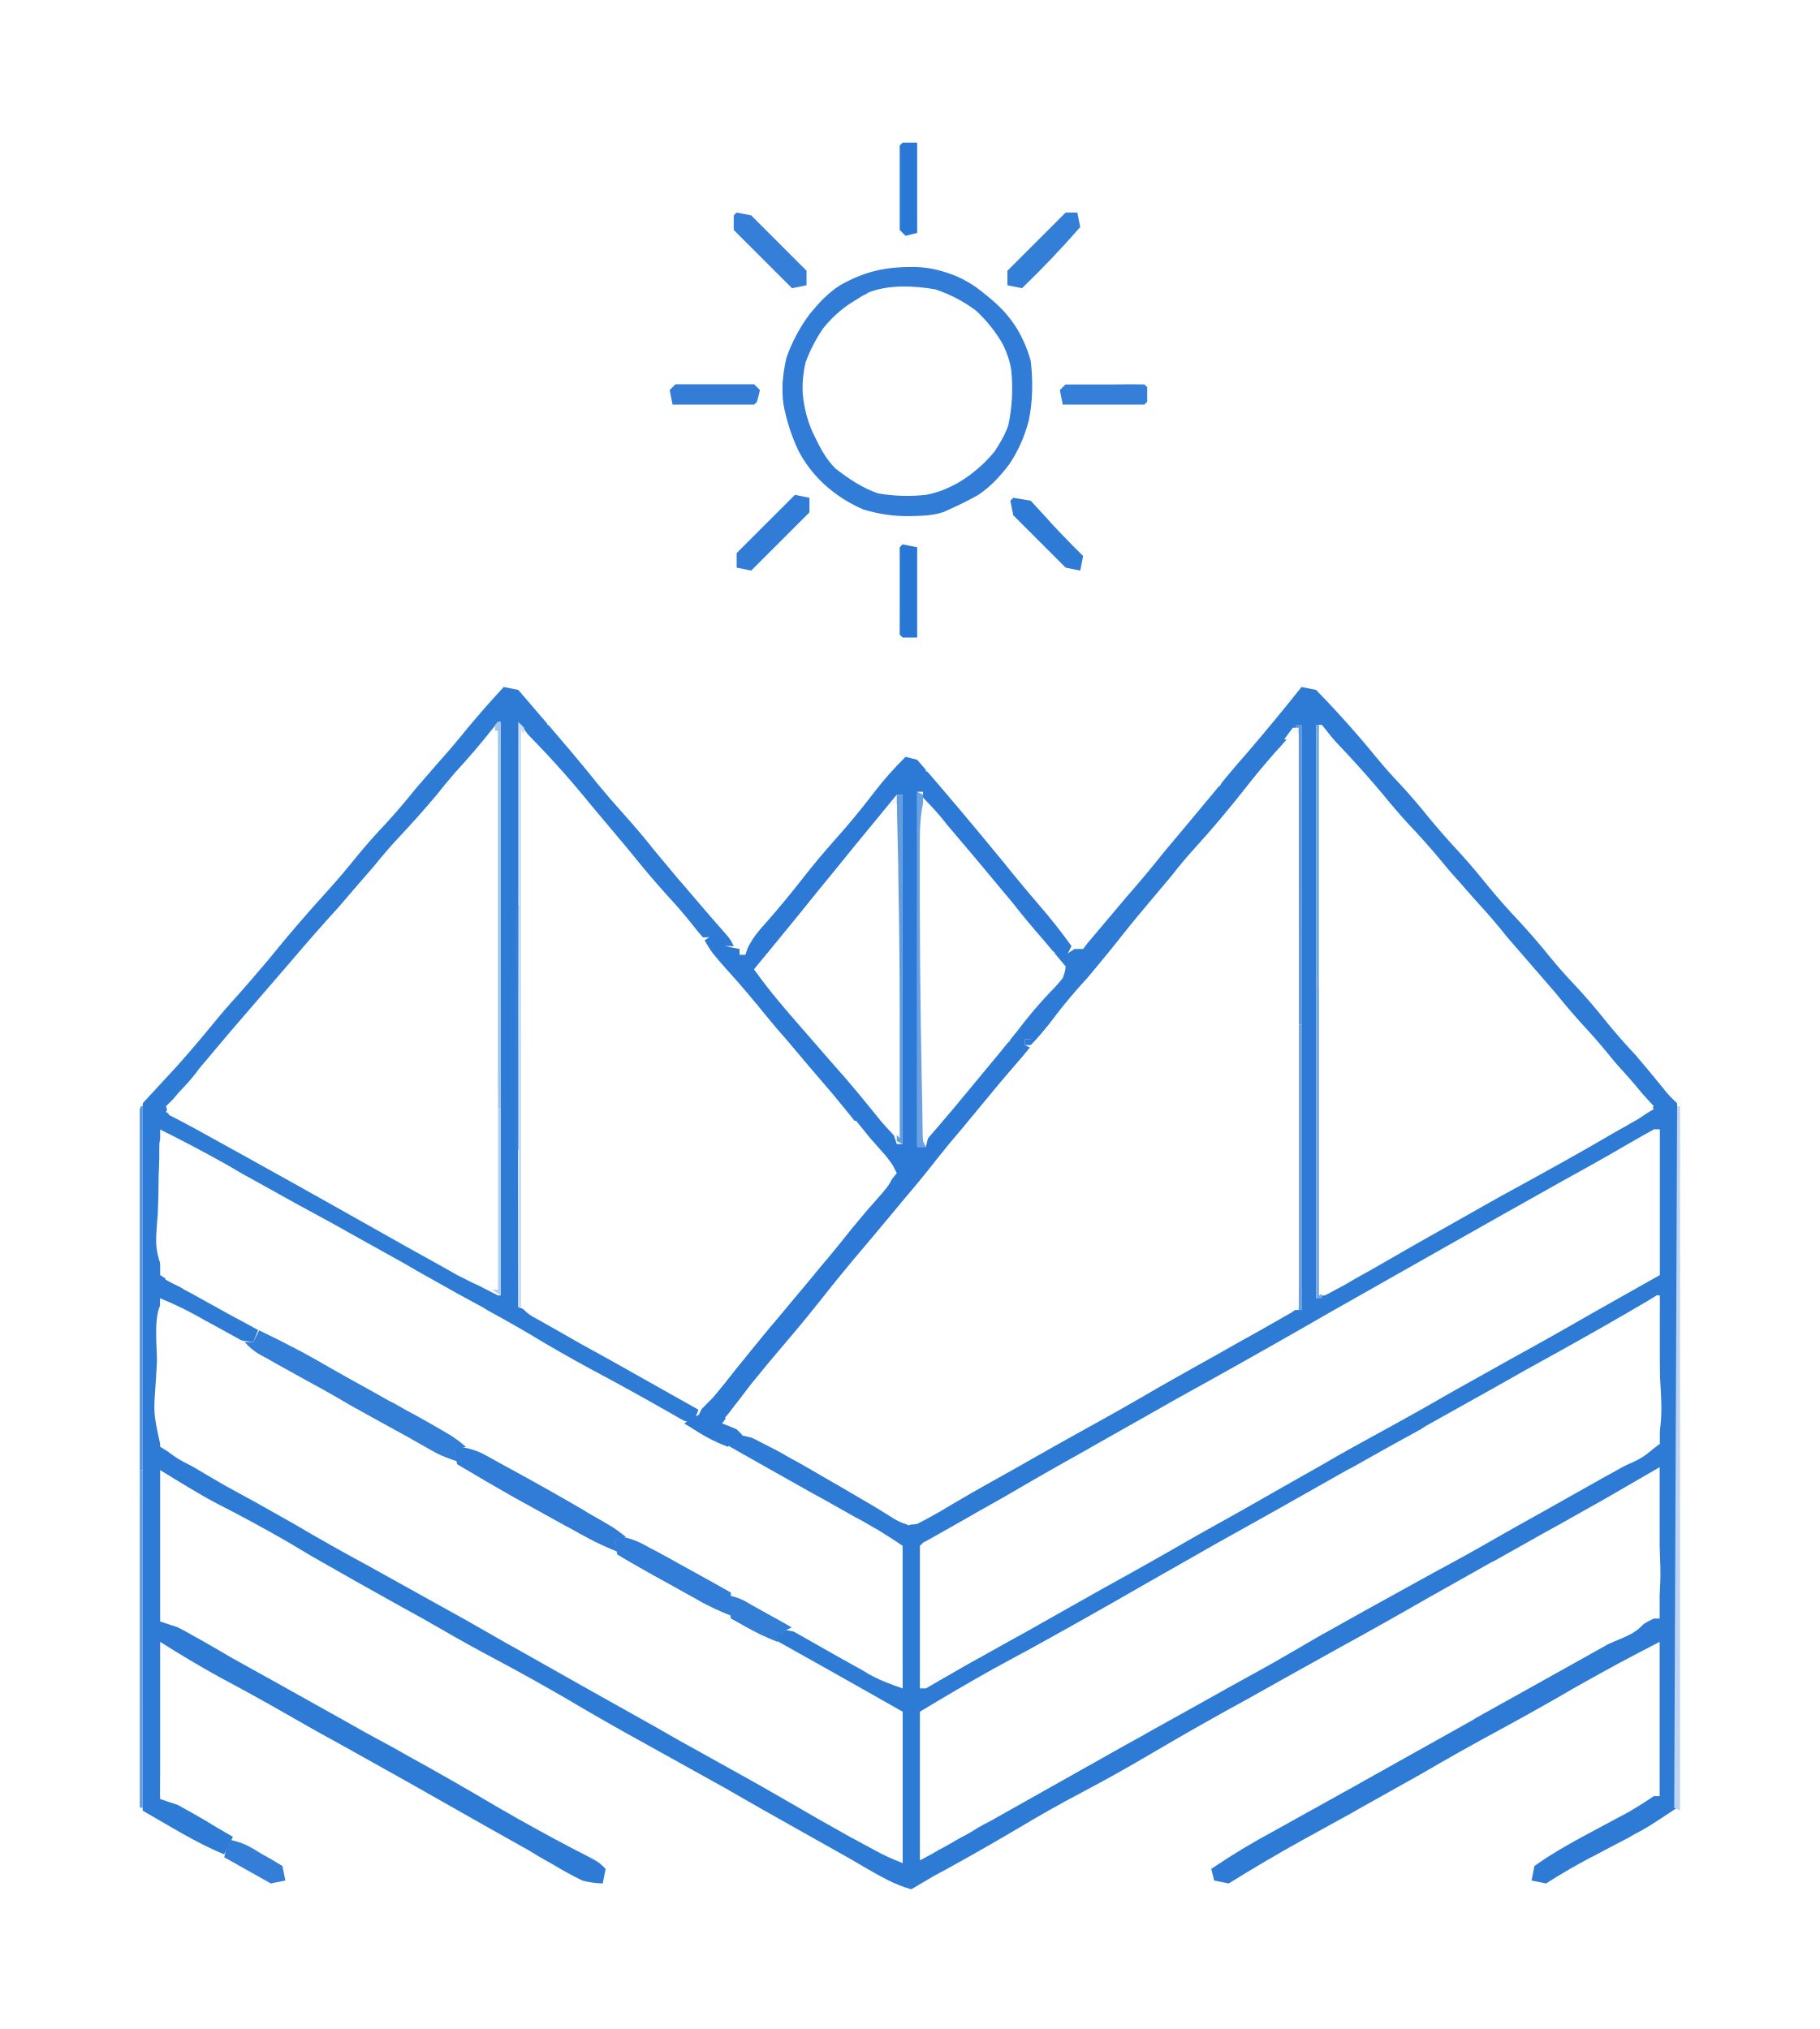
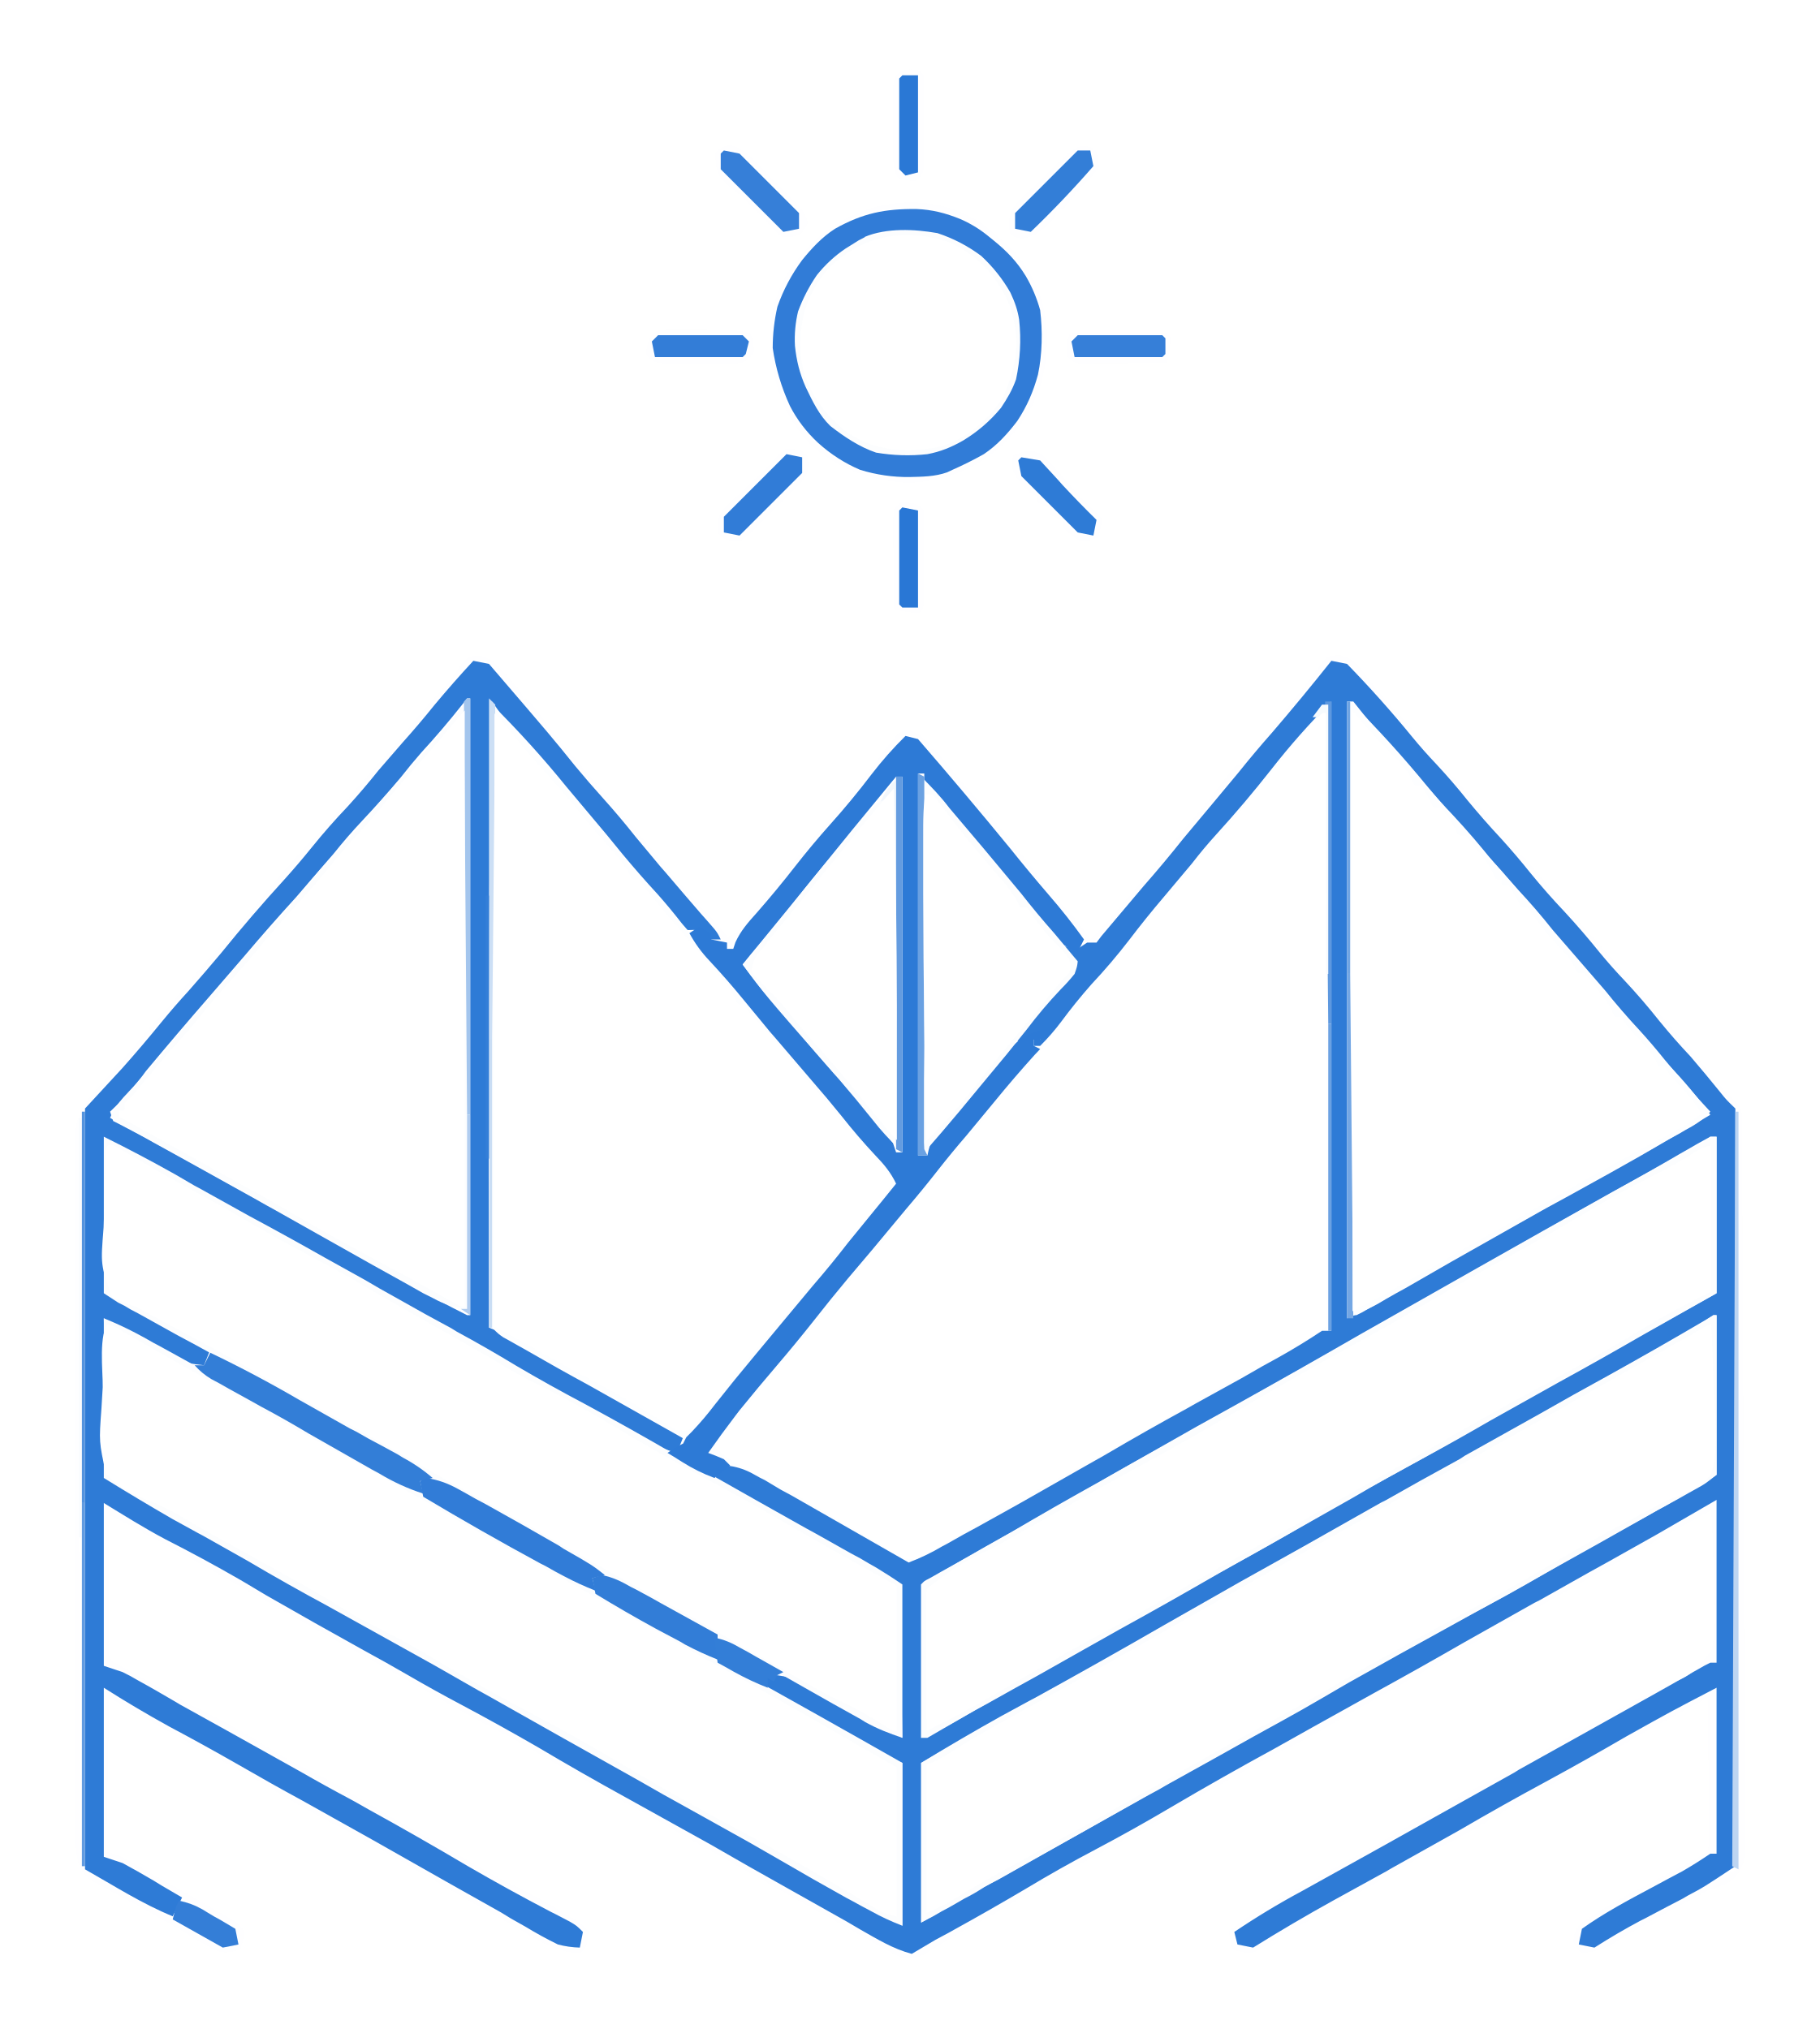
- <svg xmlns="http://www.w3.org/2000/svg" width="625" height="697" viewBox="0 0 625 697">
+ <svg xmlns="http://www.w3.org/2000/svg" data-slopcamera-line-weight="1.5" width="625" height="697" viewBox="23.815 24.94 577.182 648.058">
  <defs>
    <mask id="a" width="625" height="697" x="0" y="0" mask-type="luminance" maskContentUnits="userSpaceOnUse" maskUnits="userSpaceOnUse">
      <path d="M0 0h625v697H0z" />
      <path fill="#010101" d="M0 0h625v697H0zm310 49-1 1v29l2 2 4-1V49zm-57 24-1 1v5l20 20 5-1v-5l-20-20zm113 0-20 20v5l5 1 7.6-7.5 2.6-2.6 3.7-3.7L367 83q2.3-2.3 3.9-5l-1-5zm-70.4 21c-5.2 2.4-9.3 5.7-13.4 9.7-5 5.3-8.6 10.5-11.4 17.1-1.8 5-2.1 9.9-2 15.1.5 6.5 2.7 12.6 5.3 18.6 2.6 5.3 6.2 9.4 10.4 13.5 4.4 3.6 9.2 5.7 14.4 7.7 5.3 1.7 11 1.8 16.5 1.6q6.6-.5 12.8-3 8.1-3.8 14.6-10c3.5-3.7 5.8-8 8.1-12.6q3-7.1 3.4-14.8c.2-5.4.2-10.7-1-16q-2.9-7.5-8.3-13.7-5.3-6-12-10.2-5.4-2.4-11-4l-3-1c-7.8-.9-16-.9-23.4 2M232 132l-2 2 1 5h28l2-2-1-4-1-1zm134 0-2 2 1 5h28l1-1v-5l-1-1zm-93 38-20 20v5l5 1 20-20v-5zm75 1-1 4c6.2 7.5 13.1 14.2 20 21l5-1-1-5-1.1-1.1-5.1-5-1.8-1.8q-4.9-4.7-9-10.1zm-38 16-1 1v30l1 1h5v-31zm-137 49q-8.7 9.2-16.7 19-4.8 5.9-10 11.5-3.4 3.8-6.7 7.9-5.4 6.7-11.5 13.1-5.6 6.2-10.8 12.7-3.8 4.5-7.9 8.9-5.9 6.3-11.2 13.1-9.6 12-20 23.1-4.2 4.5-8 9.5-5.6 7-11.7 13.3-4.4 4.6-8.2 9.6l-1.9 2.4L47 382v62.7q-.1 66 .5 132.2v3.4L48 621l16.3 9.7 1.7 1 3.4 1.9 5 3L93 647l5-1-1-5q-13.8-8.3-27.9-16.2l-3-1.8-4.5-2.5-2.5-1.5-2.1-1h-2v-54l15 9 11.3 6q12.8 6.9 25.4 14.3 8.4 5 17 9.6 12.3 6.6 24.2 13.5l23.8 13.4 15.4 8.8 2.9 1.6 5.4 3.2 2.4 1.5 2.1 1.2c2.1 1 2.1 1 4.9 1l2.2-.1 1-5q-9.1-6.3-19-11.2-9.8-5-19.1-10.5-10.8-6.5-21.9-12.5l-1.7-1-7-4-18.2-10-1.5-.9q-10.9-6-21.6-12.2-10.5-6-21-11.5-8-4.2-15.7-8.8L57 557h-2v-52l11 6.4q10.6 6.4 21.7 12.2 13.4 7.1 26.5 14.8 19.3 11 38.7 21.7L176 573l5.3 3 23.3 13.2q16.4 9.3 32.8 18.3l24.7 14 30 16.9 12.5 7 2 1.1 4.4 2.5c5-1.4 9-3.6 13.3-6.2q11-6.7 22.3-12.9l3.2-1.8 6.4-3.5 11-6.2 1.8-1 17-9.6 3-1.7 14.6-8.3 32.6-18.3q13.2-7.2 26.2-14.7l21-11.7 1.5-1 8-4.3 9.4-5.3 1.5-.9 7.8-4.3 14.2-8 32-18 2.7-1.6 2.5-1.4 2.1-1.2 4.9-3.1v52l-6 2-5.5 3-1.5.8-4.9 2.8-3.4 1.9-6.7 3.8-11 6.2-3.8 2.1-16 9-1.6 1-18.5 10.2-1.7 1-1.7 1q-15.3 8.3-30.3 17l-16.8 9.5q-8.4 4.5-16.6 9.2l-1.8 1q-3.4 1.8-6.2 4.5l1 4 5 1 1.7-1q16.8-10.1 34-19.5 9.9-5.3 19.6-10.9l24-13.5 1.5-.8 26.5-14.8 18.3-10.2 1.6-1 7.5-4.2 2.6-1.5 2.3-1.3 8.4-4.3v53l-5 2-4.8 2.5-2.7 1.5-2.9 1.6-3 1.6q-8.7 4.8-17.4 10l-1.8 1c-2.4 1.5-4.4 2.8-6.4 4.8l1 5q4-.5 7.7-2.3l3-1.5 1.5-1 5.1-2.7 3.5-2q10.8-5.7 21.6-12 3.6-2.1 7.6-3.5V380l-7-7-4.4-5.3q-4.5-5.5-9.1-10.7l-9-10.4q-5.1-6.4-10.8-12.5-4.7-5.2-9-10.8-5-5.9-10.2-11.3-5.9-6.1-11.2-12.7-4.4-5.6-9.3-10.8-5.5-6-10.5-12.3-5-6-10.4-11.7-4.5-4.8-8.5-10c-5.2-6.4-11-12.4-16.6-18.5l-5 1q-8.5 9.8-16.6 20.1-5.6 7.3-11.8 14-5 5.5-9.5 11.2l-7.5 9.1-10 12q-5.4 6.6-11 13l-1.4 1.8q-4 4.6-8.2 8.8l-20-24-7.7-9.4-2.9-3.5Q327 274.8 314 260l-5 1-1 1.3q-5.3 6.3-10.3 12.7l-3 3.6q-5.8 7.1-11.7 14-7.1 8.5-14 17.3-6.4 8.1-13 16.1v2h-2l-.7-1.7q-2.7-4.3-6.4-7.9-6.6-7-12.5-14.5-4.1-5-8.4-9.9l-10.7-12.7q-4.3-5.4-8.8-10.3-5.1-5.7-10-11.7L186 246.6l-9-10.6z" />
      <path fill="#020202" d="m445 253 .5 34.4v2.7q.7 54 .6 108v2L446 450l-10 5.8-3 1.6-20 11.4-29.2 16.5-21.2 12Q338 510.8 314 525c-5-1.4-9-3.6-13.3-6.2q-11-6.6-22.1-12.8l-1.6-.9-11-6.1-2.9-1.6L248 489q1-3.5 3.1-6.5l4.5-5.1 3.3-3.8 1.6-1.9 9.2-11q4-5.2 8.3-10.2l11.7-14.2q4.8-6 9.8-11.8 9-10.5 17.6-21.3 8.4-10.5 17-20.6l10.4-12.5 11.3-13.8 9.9-12 11.2-13.5 11.8-14.2q12.4-15.2 25.2-30 11-12.5 21.1-25.6l5-6c3.3-2 3.3-2 5-2" />
      <path fill="#f3f3f3" d="m173 236 5 1c20.1 23.4 20.1 23.4 27.6 32.7q4.4 5.3 9 10.4 5.3 5.9 10.2 12.1l8 9.6 1.5 1.7 6.4 7.5 5 5.8 1.6 1.8 1.4 1.6 1.3 1.5c1 1.3 1 1.3 2 3.3h-3l-2-2c-2.8-1.1-2.8-1.1-5.2-1H240q-.7-1-1.7-2-5.7-7.2-11.8-14l-10-11.6q-4.6-5.8-9.5-11.4l-10.7-12.7q-5.4-6.6-11.3-13-3.1-4-6-8.3-1 49.1-1.1 98.2v53.4l.1 48.4 2.3.9q4.7 2 9 4.7l3.8 2.1 2 1.2 9.7 5.5 2 1.1 10.9 6c15.4 8.6 15.4 8.6 22.3 13.5l-2 5c-7.1-2-13.1-5.1-19.5-8.8l-4.6-2.6-3.1-1.8-15.7-9-8-4.3-1.5-1-16-9-26.8-15q-11.7-6.4-23.2-13l-28-15.5L56 389v49l19 10 14 8-2 5c-3.8-.4-6.6-.8-10-2.4l-3.2-1.8q-1.5-.7-3-1.7l-3.7-2.2L55 446l1 51 11.2 6.3Q79.4 510 91.5 517q23.2 13.3 46.6 26.2l27 15 11.2 6.4c32 17.8 32 17.8 46.8 26.3l30.5 17.2q13.3 7.2 26.5 14.9 14.9 8.6 29.9 17v-52l-6-2-4.6-2.5-2.6-1.5-2.7-1.6-5.6-3.2-2.8-1.6-12-6.9-2-1.1-4.7-2.6-1-4c1.7-.6 1.7-.6 4-1 3 .4 5.1 1 7.8 2.3l3 1.7 1.7.9 5.3 2.9 3.4 1.8L310 580l-1-49-11.2-6.2-25-14.2Q261.5 504 250 498l1-3 3-2c2.8.4 5 1 7.6 2.3l2.9 1.6 1.6.8 5 3 3.7 2L312 524q5.6-2.1 10.8-5.2l1.7-.9 5.3-3 3.7-2 9-5 5.9-3.3 23.2-13.2 1.8-1 1.9-1.1q12.6-7.4 25.4-14.4l3-1.7 14.5-8 6.8-3.9 4.9-2.7q7.2-4 14.1-8.6h3V249q-10.3 10.3-19.2 21.7-8.4 10.7-17.6 20.8-4 4.4-7.7 9.2l-8.9 10.6q-5.8 6.8-11.2 13.9-5.7 7.4-12 14.1-5.2 5.9-9.7 12-3 4-6.7 7.7h-2v-2h2l-1-2-5 3-2-1 19-22-1-4c-1.5-2.2-1.5-2.2-3-4l5 1 3-2h3l1.5-2 13.5-16q6.5-7.4 12.7-15.2l9.2-11 8.5-10.2q5.2-6.5 10.6-12.6 9.7-11.3 19-23l5 1q11 11.3 20.8 23.3 3.7 4.5 7.7 8.7 5.3 5.7 10 11.6 5.2 6.3 10.8 12.3 4.8 5.3 9.2 10.8 5.3 6.5 11 12.5 5.9 6.4 11.2 13 3.8 4.6 7.8 8.8 5.9 6.3 11.2 13 4.9 6 10 11.4 4.8 5.6 9.4 11.3c2 2.5 2 2.5 4.9 5.3v242c-10.1 6.7-10.1 6.7-15.2 9.4l-1.7 1-5 2.6-6.8 3.6-1.6.8q-7.5 4-14.7 8.6l-5-1 1-5c7-5 14.5-9 22.2-13.1l5.2-2.8 4.7-2.5q4.5-2.6 8.9-5.6h2v-53c-14.6 7.6-14.6 7.6-28.9 15.6q-12.7 7.4-25.6 14.4-13.9 7.5-27.6 15.5l-21.6 12.1-1.7 1-16.9 9.3q-13 7.2-25.7 15.1l-5-1-1-4q10.5-7.1 21.5-13l5.4-3 3.6-2 18.7-10.4 3.2-1.8 18.4-10.3 18.6-10.4 1.6-1 20.1-11.2 23.8-13.3 5.5-3.1 5.2-3 2.5-1.4 2.1-1.2 1.8-.9h2v-52l-19 11-12.1 6.8-3.2 1.8-6.5 3.6-15.8 8.9-1.6.8-22.2 12.5q-14.4 8.3-29 16.3l-19.4 10.8-12.3 6.9q-16.7 9.1-33 18.7-12 7.1-24.3 13.6-11.2 5.9-22 12.4-11.5 6.8-23.1 13.2l-1.6.9-4.3 2.3-7.6 4.5c-6-1.6-11-4.7-16.3-7.7l-4.6-2.7-3.2-1.8-16-9q-12-6.7-24.1-13.7l-27-15q-14.2-7.8-28-16-12.1-7-24.5-13.6-8.7-4.6-17.3-9.6-6.9-4-13.9-7.8-15.7-8.7-31.2-17.6l-6.7-4-1.7-1q-11.8-6.8-24-13C67.9 513 61.7 509.1 55 505v52l6 2q2.5 1.2 5 2.7l2.7 1.5 3 1.7 6.2 3.6 1.5.9 14.6 8.1 23.8 13.3q8 4.6 16.3 9l1.8 1 3.7 2.1q15.8 8.7 31.5 18 13.1 7.6 26.7 14.7l1.6.8 4.4 2.3c2.2 1.3 2.2 1.3 4.2 3.3l-1 5q-3.6-.1-7-1-5.3-2.6-10.4-5.7l-4.6-2.6-3.1-1.9-16-9-24.7-14-22.7-12.7q-10.3-5.6-20.5-11.5-11-6.3-22.1-12.2Q65.2 570.5 55 564v54l6 2 4.7 2.6 2.6 1.5 2.6 1.5 2.6 1.6L80 631l-3 6c-9.8-4-18.8-9.8-28-15V379l12-13q6.4-7.2 12.5-14.7 4.1-5 8.5-9.8 5.3-6 10.5-12.2 9.7-12 20.2-23.5 4.5-5 8.7-10.2 5.4-6.7 11.5-13.1 5.1-5.6 9.8-11.5l7.8-9q5.2-5.8 10.1-11.9 6-7.2 12.4-14.1m-2 12-1.4 1.8q-6.4 8.1-13.3 15.6-3.4 3.9-6.6 8-5.9 7-12.3 13.8-4.7 5-9 10.4l-12 13.9q-8.4 9.2-16.6 18.9l-11.4 13.2q-10 11.5-20 23.5l-1.1 1.5-3.2 4q-3.4 3.9-7.1 7.4l1 3 1.6.8q18.3 9.5 36.3 19.8l19.5 10.8 20.3 11.3q14 8 28.3 15.7l2.1 1.1 4.9 2.5h1V248zm281 1v197q5-2 9.8-4.6l2.7-1.6 3-1.7 3.1-1.7 14.6-8.4 29-16.4 1.8-1 6.8-3.7c22.8-12.6 22.8-12.6 45.2-25.9q-6.1-8.5-13.4-16-4.8-5.1-9.2-10.6l-12-13.9q-13-14.1-24.9-29-6.8-8.3-14.3-16.2l-11-12.5q-7.8-9.3-16.2-18.4-6.8-7.5-13-15.4zm116 139-4 2.2-2.6 1.5-2.8 1.6q-10.6 6.2-21.6 12.2l-22.8 12.8-20.7 11.7-36.7 20.8q-20.1 11.6-40.4 22.9-12.4 6.8-24.6 13.8L373.3 498q-15 8.3-29.7 17-10.6 6.1-21.3 12l-2.1 1.2-1.8 1c-1.4.7-1.4.7-2.4 1.8v49c3.8-1.5 7-3 10.5-5l1.6-.9 5.1-2.9 3.7-2 9.3-5.2 6.7-3.7 15.4-8.7 11-6.2q16-8.8 31.7-17.9l22.2-12.5 20.5-11.6q11.4-6.7 23-12.9 10.5-5.7 21-11.8l21.8-12.2q13.5-7.4 27-15.2L570 438v-50zm1 57-2.8 1.7q-15.3 9-30.8 17.6-11 6-22 12.3l-23.8 13.3-1.5 1-12.7 7-11 6.2-1.6.8-25.1 14.2-19.7 11-24.6 14q-20.3 11.7-40.8 23l-1.9 1-9.2 5q-12.9 7.2-25.5 14.9v51l14-8q5.2-3 10.6-5.7l24.1-13.6 22.1-12.4 1.8-1 3.5-1.9 1.7-1 1.6-.9 14.4-8 12.5-7c15.1-8.3 15.1-8.3 30-17q16.5-9.3 33.1-18.4l19.5-10.8 1.7-1 25.8-14.4 15.4-8.7 3.5-2 6.6-3.6 3-1.7 2.7-1.5c2.7-1.5 2.7-1.5 6.4-4.4v-51z" />
      <path fill="#020202" d="M179 250q12.6 12.5 23.7 26.2l7.8 9.3q5.1 6 10.1 12.2 5.4 6.5 11.2 12.8 4 4.5 7.8 9.4l7.9 9.1q5.1 5.6 9.8 11.5l10.2 12q6.7 7.7 13.1 15.6 5.1 6.3 10.6 12.3l11.9 14.3q2.8 3.4 5.9 6.3-2 4.4-5.2 8.2l-2.2 2.6-2.6 3.2-1.6 2-9 10.9-8 9.9-9.9 11.7q-9 10.5-17.6 21.4l-1.7 2-3.1 4-1.5 2-1.3 1.6-4.3 4.5-1.6-1-29.5-16.6q-10.3-5.6-20.5-11.5l-2.5-1.4-2.3-1.3-2-1.1C181 451 181 451 179 449z" />
      <path fill="#040404" d="M55 446q5 2 10 4.6l2.8 1.5 3 1.7 1.7.9q15.9 8.7 31.6 17.7l14.4 8.1 17 9.6 36.1 20.2q9.7 5.3 19.3 10.8l17 9.6 25 14 22.1 12.4q27.6 15.3 55 30.9v52q-5.3-2-10.1-4.7l-3-1.6-3.1-1.7-1.7-.9q-10.8-6-21.4-12.2-9.8-5.7-19.8-11.2l-7-3.9-1.8-1q-8.4-4.6-16.7-9.4L201.5 580l-24.1-13.6-2.9-1.6-14-8-34-18.9q-13-7-25.7-14.5l-14.2-8-1.7-.9-8-4.4Q66 503.8 55 497zm514-1h1v51c-14.6 9-14.6 9-19.8 11.8l-3.4 1.9-1.8 1q-15 8.1-29.6 16.7-12.8 7.5-26 14.3c-12.7 6.6-25.2 14-37.8 21q-26.3 15.1-53 29.8l-31.8 18-14.3 8-16.4 9.2q-3 2-6.4 3.7l-4.5 2.6-2.8 1.5-2.4 1.4-4 2.1v-51q19-11.1 38.3-21.7 15-8.1 29.8-16.6l16.6-9.6 1.8-1 34.4-19.4 14-7.8 7.9-4.4 3-1.7 6.3-3.6 1.6-.8 3.1-1.8 7.8-4.3 14.1-8 34.6-19.4 15.5-8.7 1.7-1 8.3-4.5q7.3-4 14.2-8.7M55 388q11.7 5.8 22.9 12.1l6 3.5 1.5.8 16 8.9q12.3 6.6 24.3 13.4l12.6 7 4.8 2.8 14.8 8.3 8.1 4.4 1.6 1q9.6 5.2 19 10.9 10.7 6.3 21.7 12.1 14.8 8 29.4 16.5l10 5.7 2 1 13.6 7.7 16 9 3.3 1.8 11 6.2 3 1.6 2.7 1.6 2.3 1.3q4.3 2.6 8.4 5.4v49c-4.4-1.5-7.8-2.8-11.8-5l-1.6-1-5.2-2.9-3.6-2-23.8-13.5-21.2-12-1.8-1-6.9-3.8-18-10-1.5-.9-23.5-13.3-23.3-13-25.2-14.2q-9.3-5.4-18.8-10.5-10.9-6-21.5-12.2-11.7-6.9-23.8-13.3l-12.6-7-2.3-1.2-2-1.2-2-1-4.6-3zm513 0h2v50l-12 6.7-30 16.7-16.7 9.4-24.9 14.1q-11.7 6.8-23.6 13.2-12.4 6.7-24.5 13.9-11.2 6.6-22.8 12.9l-18.7 10.4-22.7 12.8Q345.9 563.7 318 580h-2v-49q13-7.9 26.3-15.3 14.1-7.7 28-15.9 12.7-7.4 25.6-14.4 10.5-5.7 21-11.8l20.6-11.6 33.5-19 35.1-19.9 21.1-12q15.2-8.6 30.5-17l1.8-1 3.5-1.9c2.7-1.3 2.7-1.3 5-3.2" />
      <path fill="#020202" d="M453 249q13.1 13 24.7 27.2 4 4.8 8.3 9.3 6.7 7.2 12.7 14.8 3.8 4.4 7.8 8.7 5.9 6.3 11.2 13l7.8 9 9 10.4q5.1 6.4 10.8 12.5 4.2 4.6 8.2 9.6 7 8.5 14.5 16.5c-2.4 2.7-5 4.3-8.2 6l-1.5.9-5 2.7-3.4 2-6.8 3.7-11.1 6.2-16.8 9.4-28 15.7-2.8 1.6-14.4 8.3-3 1.7-5.5 3.2-2.5 1.4-2.2 1.3-1.8.9h-2z" />
      <path fill="#030303" d="M170 250h1v193c-4.8-.8-7-1.3-11-3.5l-3-1.5-3-1.7-3.2-1.8-9.9-5.5-1.6-.9-16-9-14.2-8-2-1.1-4.6-2.6-16.2-9-1.8-1Q70.8 389.9 57 382c1.1-2.7 2.4-4.4 4.3-6.6l2.8-3q6.6-7 12.5-14.5 6.3-7.6 12.8-15l4.7-5.5q7.4-9 15.3-17.4 4.8-5.3 9.2-10.9 5.3-6.4 11-12.6 6.3-6.7 12.1-13.7l3.1-3.6 1.6-1.8q4.8-5.7 9.8-11 7.1-8 13.8-16.4M317 98.8c3.8.4 7 1.3 10.5 2.7q7 4.3 12.5 10.5 3 3.8 5 8l1.1 2.2c1.7 5.3 1.3 10.8 1.2 16.3q-.2 5.1-1.7 10-3.6 6.8-9 12.2-6.1 5.3-13.6 8.3c-5.6 1.5-11.4 1.6-17.2 1.2q-5.9-1-11.2-3.8c-5.1-2.8-5.1-2.8-7.2-4.8q-6.7-7.9-10.4-17.6-2-8.4-1-17 1.8-6.3 5-12c3-4.1 6-7.5 10-10.6 8.4-5.5 16.4-6.1 26-5.6" />
      <path fill="#f4f4f4" d="m311 260 4 1q15 17.3 29.5 35 6 7.5 12.2 14.7 6 6.9 11.3 14.3l-2 4c-3.2-1.4-5.6-2.6-8.2-5l-2-2.3-1.1-1.3q-5.4-6.3-10.3-12.9-5.3-6.7-11-13-8.6-10-16.4-20.5v-2h-2v122h3l.4-1.8c.6-2.2.6-2.2 1.6-3.7l1.3-1.5 1.5-1.6 1.6-1.8q6.4-7.3 12.4-15.1c3.6-4.7 7.2-9.2 12.2-12.5 3-1.4 3-1.4 5-2v3h-2v2l2 1-1.7 1.8q-6.6 7.3-12.8 14.9l-9.1 11q-4.5 5.2-8.9 10.8-5 6.4-10.3 12.6l-10.9 13.1-7.7 9.1q-5.6 6.7-11 13.6-5.7 7.2-11.6 14.1-6 7-12 14.4l-1.3 1.7q-4.5 5.9-8.7 11.9l2.4.9 2.6 1.1 2 2-5 4q-5.4-2-10.3-5.1l-2.7-1.7-2-1.2q2.3-1.7 5-3l1-2 1.7-1.7q4-4.2 7.4-8.7 6.3-8 13-16l8.4-10.1 10-12q5.8-6.7 11.2-13.7l9.3-11.4 1.8-2.2 4.2-5.2c-1.7-3.6-3.9-6.2-6.6-9q-5.7-6.1-10.9-12.7-4.6-5.7-9.4-11.2l-11.8-13.8-1.4-1.6-8.5-10.3q-5.3-6.5-11-12.6-3.8-4-6.4-8.8l3-2 4 2v2l5 1v2h2l.7-2.1c1.7-3.7 4-6.3 6.7-9.3q6.4-7.3 12.4-15 5.4-6.9 11.2-13.4 6.9-7.7 13.2-16 5-6.5 10.8-12.2m-3 13-1.5 1.8L294 290l-20.3 25-9 11-3.3 4-2.4 3q4.8 6.7 10.3 12.8 4.8 5.2 9.1 10.6 4.7 5.7 9.6 11.1 6.2 6.8 12 14l5 6 2 2.5 1 3h2V273z" />
      <path fill="#030303" d="M316 273c3.3 3.3 6.2 6.3 9 10l11 13 12 14.4q5 6.4 10.4 12.5l7.6 9.1c-.2 1.7-.2 1.7-1 4q-2 2.5-4.4 4.9-5.8 6.1-11 13-6.2 7.8-12.6 15.4l-8.7 10.5q-5.6 6.7-11.3 13.2h-1z" />
      <path fill="#040404" d="M307 278h1l1 114c-3.2-3.2-5.8-5.9-8.5-9.4q-5.2-6.5-10.7-12.9l-1.7-1.9-3.4-3.9C266 342.5 266 342.5 259 333l2-2.4q7.5-8.6 14.5-17.6 6-7.8 12.6-15.4 3.1-3.6 6.1-7.5c3.5-4.5 6.7-8.2 11.6-11.4z" />
      <path fill="#f0f0f0" d="M314.5 91.7c5.1.2 9.3 1.3 14 3.2q4.6 2 8.5 5.1l2.1 1.7c4.2 3.4 7.5 6.8 10.3 11.4q3 5.1 4.6 10.9c.8 6.7.7 14-.7 20.6-1.5 5.5-3.5 10.1-6.6 14.8-3.2 4.2-6.4 7.7-10.7 10.6q-5 2.8-10 5l-1.7.8c-3.9 1.4-8 1.4-12 1.5q-8 .1-15.8-2.3-7.3-3.1-13.4-8.6-5.6-5.2-9-11.8-4.1-8.9-5.5-18.5 0-6.7 1.5-13.2 2.8-8 7.9-14.9c3.1-3.8 6.3-7.3 10.5-10 8.9-5 16-6.4 26-6.3m-16.5 9c-2 1-2 1-4 2.3l-2.1 1.3q-5.2 3.5-9.2 8.5-3.7 5.4-6 11.6-1.3 5.4-1 11c.5 4.8 1.5 8.8 3.4 13.1 2.2 4.6 4.3 9 7.9 12.5 4.5 3.5 9.3 6.7 14.6 8.5q8.2 1.4 16.4.5c4.2-.8 7.6-2.2 11.3-4.3q7-4.2 12.2-10.5c2-3 3.6-5.7 4.8-9.1q2-9.4 1-19c-.5-3.2-1.4-5.7-2.8-8.7q-3.7-6.5-9.3-11.7-6.4-4.8-14-7.3c-7.3-1.3-16.3-1.7-23.2 1.2" />
      <path fill="#ededed" d="M89 457q14.4 6.9 28.3 15l16.3 9.2 2 1q3.9 2.3 7.8 4.3l5.5 3 1.6 1q5.1 2.7 9.5 6.5l-4 1 1 4q-7.4-2.4-14-6.4l-2.4-1.3-20.2-11.5q-7.5-4.5-15.2-8.6l-3.4-1.9-6.7-3.7-3-1.7-2.8-1.5q-3-1.8-5.3-4.4h3z" />
      <path fill="#f0f0f0" d="M158 497c3.7.6 6.6 1.6 9.9 3.4l2.9 1.6 3 1.7 3.2 1.7q11.7 6.5 23.3 13.2l1.5 1c9.1 5.2 9.1 5.2 13.2 8.4l-4 1 1 4q-5.1-2-10-4.6l-3-1.6-3-1.7-1.6-.8Q175.4 514 157 503l-1-5z" />
      <path fill="#efefef" d="M214 528c3.5.7 6.2 2 9.3 3.8l1.6.8 4.8 2.6 3.2 1.8 18.1 10v8q-5.3-2.1-10.4-4.8l-1.5-.9-3.2-1.7-4.7-2.5q-9.7-5.3-19.2-11.1l-1-5z" />
      <path fill="#4d4d4d" d="M576 380h1v242l-2-1z" />
      <path fill="#f0f0f0" d="m273 170 5 1v5l-20 20-5-1v-5z" />
      <path fill="#eaeaea" d="m253 73 5 1 19 19v5l-5 1-20-20v-5z" />
      <path fill="#ededed" d="M366 73h4l1 5q-9.5 10.9-20 21l-5-1v-5z" />
      <path fill="#eee" d="M232 132h27l2 2-1 4-1 1h-28l-1-5z" />
      <path fill="#f3f3f3" d="m348 171 6 1 1 1.1 4.6 5 1.6 1.8q5.3 5.7 10.8 11.1l-1 5-5-1-18-18-1-5z" />
      <path fill="#eaeaea" d="M366 132h27l1 1v5l-1 1h-28l-1-5z" />
      <path fill="#f9f9f9" d="m310 187 5 1v31h-5l-1-1v-30z" />
      <path fill="#f8f8f8" d="M310 49h5v31l-4 1-2-2V50z" />
      <path fill="#ececec" d="M79 632c2.8.6 5 1.4 7.5 2.8l1.8 1.1 2 1.2 2 1.1L97 641l1 5-5 1-16-9c1-4 1-4 2-6" />
      <path fill="#ededed" d="M250 548c3.1.6 5.6 1.7 8.3 3.3l2.4 1.3 2.6 1.5 2.5 1.4 6.2 3.5-2 1-1 2-2-1v3q-5.6-2.2-10.8-5.1l-3-1.7-2.2-1.2z" />
      <path fill="#060606" d="M47 382h1v134h-1z" />
      <path fill="#6b6b6b" d="M171 248h1v133h-1l-1-132z" />
      <path fill="#0f0f0f" d="M308 274h1v115h-1l-1-110-4 2q1.4-3.2 3.6-5.7z" />
      <path fill="#adadad" d="m315 272 2 1v86.8l-.1 10v20.1l.1 2.1 1 2h-3z" />
      <path fill="#c7c7c7" d="M48 380h1v125h-1z" />
      <path fill="#b5b5b5" d="M308 273h2v120l-2-1z" />
      <path fill="#b8b8b8" d="M48 505h1v116h-1z" />
      <path fill="#a2a2a2" d="M452 336h1l1 110h-2z" />
      <path fill="#3b3b3b" d="m178 248 2 2-1 107h-1z" />
      <path fill="#bdbdbd" d="M445 249h2v103h-1z" />
      <path fill="#adadad" d="M446 352h1v98h-1z" />
      <path fill="#0a0a0a" d="M444 250h2v86h-1l-1-82h-3z" />
      <path fill="#3f3f3f" d="M178 357h1v92h-1z" />
      <path fill="#a6a6a6" d="M452 249h1v87h-1z" />
      <path fill="#ededed" d="M177 311h1v84h-1z" />
      <path fill="#5b5b5b" d="M171 381h1v64l-3-2h2z" />
    </mask>
  </defs>
-   <g fill="#2474d4" mask="url(#a)">
+   <g fill="#2474d4" stroke="#2474d4" stroke-width="1.5" stroke-linejoin="round" vector-effect="non-scaling-stroke" mask="url(#a)">
    <path d="M175.3 235.1c3.7 1.2 5.5 3.4 8 6.3l1.4 1.6c3.3 3.7 3.3 3.7 3.3 6h2l4.4 5.6q5.5 7.5 11.5 14.3l1.5 1.8 3 3.5q12.1 14 23.8 28.3l2.4 3 3.3 4q2.2 2.6 4.6 5 3.3 3.3 6.3 6.8l1.8 2.1 1.4 1.6c3.5-1.2 4-2 6.1-4.9l8.3-10.5 1.1-1.4 2.4-2.8 3.3-4q6.2-7.7 12.7-15.2 7.6-9 14.7-18.1l1.2-1.6 2.3-3c2.7-3.4 2.7-3.4 4.8-4.6 3.3.1 4.8 1.9 7.1 4.1v2h2l4 4.7 2.4 3 1.3 1.6 6.9 8.3q8.2 9.6 16 19.7l1.3 1.8 2.5 3.3q2.9 3.9 6.2 7.2t6.2 7.2l1.8 2.4 1.4 1.8q5.7-5.6 10.8-11.7l1.6-1.9q5.4-6.3 10.5-12.8l7.6-9.1c7.8-9.2 7.8-9.2 15-18.8l1.5-1.7h2l.8-1.7c1.4-2.6 3-4.5 5.1-6.7q5.7-6.1 10.8-12.8l1.4-1.8 5.7-7.5 1.5-2 1.2-1.6c1.5-.9 1.5-.9 4.4-.9 3.8 1.2 5 2.6 7.3 5.8l2.3 3 1.2 1.6q3.3 4 6.8 7.6 6.4 6.9 12.2 14.2 3.8 4.6 7.8 8.8 6.4 6.9 12.2 14.2 3.8 4.6 7.8 8.8 5.3 5.6 10.1 11.6 5.4 6.7 11.3 13 6 6.7 11.9 13.7l3 3.6 1.6 1.8 9.3 10.5q5.8 6.5 11.2 13.2c4.5 5.8 4.5 5.8 9.7 11 1.8 2 1.8 3 1.8 5.7v8.4l.1 10v7.2l.1 21.5v10.1l.2 33.7v10.9l.1 35.2.2 36v37.6l.1 8.8c.3 17.7.3 17.7-3.4 22.2-2.6 1.6-4.9 2.5-7.8 3.3l-3 1.7-2.4 1.3-2.7 1.4-2.8 1.5q-10.6 5.6-20.7 11.9c-2.8 1.4-5.3 1.8-8.4 2.2-1-1.3-1-1.3-2-3 .3-2.7.7-3.8 2.7-5.6 7.7-5.2 15.6-9.5 23.8-13.7l6.2-3.2 3.8-2c2.5-1.3 4.5-2.5 6.5-4.5.3-2.2.3-2.2.2-4.8v-18.5l-.1-9-.1-17.7-8 4.2-2.2 1.2q-7.5 4-14.9 8.3-10 6-20.6 11.6-12 6.5-24 13.6-8.3 5.2-17.2 9.5-10.4 5.2-20.1 11.2-12.9 7.5-25.9 14.5-5.4 2.8-10.5 6.3c-2.6 1.6-2.6 1.6-6 1.3l-2.6-.7-1-5q5-4 10.6-7.2l1.6-.9 3.4-1.9 7.3-4 3.7-2 17.5-9.8 2.9-1.6 17.2-10q6.6-4 13.5-7.5 9.5-4.7 18.5-10 13.5-7.8 27-15.2l3.2-1.8q5.4-3 11-5.4c10.1-4.1 10.1-4.1 16.7-12.3 1.7-7.5 1.2-15 .7-22.7l-.1-6.9q-.2-8.4-.7-16.8-20.8 11.5-41.4 23.2l-19.6 11q-13.6 7.5-27.2 15.3l-13.9 8-1.5.8-7.4 4.2q-6.8 3.7-13.3 7.7-5.3 3.1-10.9 5.9c-12.3 6-24.1 13-36 19.9l-5 2.9-2.6 1.4q-11.9 6.9-23.8 13.4-11 6-21.7 12.4-6.3 3.9-12.7 7.3l-7 4-2.2 1.3-4.1 2.6c-3.3 2-4.9 2.8-8.8 2.2q-5-2.5-9.7-5.3l-4.3-2.4-2.3-1.3-13.2-7.4-24.9-14.1-23.2-13.1-1.6-1-15.7-8.7q-12.2-6.7-24.2-13.8-4.7-2.9-9.6-5.3-7.8-4-15.3-8.4l-3.1-1.7-18.2-10.4-12.7-7-25.2-14.2Q82.1 521.2 57 508c-1.2 2.3-1.1 3.7-1.1 6.2v37.9c0 2 0 2 1.1 3.9q2.3 1.4 4.7 2.6l13.1 7.3q6.8 4 14 7.4 9.5 4.8 18.5 10.6 7.7 4.8 16 8.7 7.5 3.8 14.7 8.4l6 3.5 1.5.9q4.8 2.9 9.7 5.4l14.1 8.1q7.8 4.6 15.8 8.7 7.8 3.7 15.1 8.2l2 1.2q3.8 2 6.8 5c-.6 4.6-.6 4.6-2 6-7.2-.1-12.6-3.8-18.6-7.3l-3.4-2-6.7-3.8-9-5.1-20-11.6-2.2-1.3-4-2.4q-6-3.4-11.9-6.4-9-4.5-17.6-9.7-13-7.8-26.5-15Q73.4 576 59.8 568l-3.8-2-1 51 4 1 4 2 2.1 1.3 2.4 1.3 2.4 1.4 16.6 9.5 6.6 3.7c4.6 2.8 4.6 2.8 5.9 4.8-.3 2.7-.3 2.7-1 5-2.9.8-4.5 1.2-7.3.1l-2.5-1.4-2.8-1.6-2.9-1.8-3-1.8-4.8-2.7q-5.3-3.2-10.8-6.1l-3-1.6-5.4-3-2.5-1.3-2.2-1.2c-3-2.6-3.7-5.9-4-9.7v-27l-.1-16.8V391.5l-.1-2.7c0-7.7 2.9-11.5 8-17q5.2-5.4 10-11.4 5.3-6.6 11.2-12.9l6.6-7.9q4.8-6 10.2-11.7 5.9-6.3 11.2-13.1 10.6-13.2 22.3-25.5 5-5.5 9.6-11.3l7.8-9q5.2-5.8 10.1-11.9 3.9-4.8 8.1-9.4 4.6-4.8 8.3-10.4c1.6-2.1 2.7-2.3 5.3-2.2M170 251l-5 5.8q-5.4 6.6-11.1 12.8-5.5 6-10.5 12.3-4.6 5.6-9.7 11-4.7 5.3-9.2 10.9-5 6-10.4 11.7-4.5 5-8.7 10-4.5 5.6-9.4 11-5.5 6-10.7 12.4-4.8 6-10 11.5-4.8 5.6-9.4 11.3c-1.9 2.3-1.9 2.3-3.7 4-1.4 1.2-1.4 1.2-1.2 3.3h-2v3l2.3 1.2 40.3 22.4 3 1.6 14.4 8.3q8.4 4.9 17 9.5l6 3.3 7.7 4.1 4.6 2.5 2.9 1.6 10 5.6c1.8 1 1.8 1 3.8.9V251zm9 0v198l25.1 14 5 2.7 3.3 1.8q11.4 6.1 22.3 13.2c3 1.9 3 1.9 6.3 2 2.4-.9 3.3-1.9 5-4l1.6-2 1.8-2.2 3.7-4.7 2-2.4 9-11.2 1.9-2.1 11.9-14.2 12.2-15 8.1-9.6 1.6-1.8 2.9-3.3c2.6-3 4.4-5.2 4.3-9.2q-1.8-2.9-4.2-5.5l-2.4-2.8-1.2-1.3-3.4-4.2-1.8-2.2h-2l-.7-1.6c-1.7-3.2-4-5.7-6.4-8.5l-3-3.5-1.5-1.7-6-7.4q-5.6-6.9-11.7-13.3c-1.7-2-1.7-2-2.7-4h-2l-.8-1.7q-2-3.9-5-7.1l-1.2-1.4-12.2-14.3q-6-6.7-11.3-13.8L226 305h-2l-.7-1.6c-1.8-3.4-4.3-6-6.9-9l-3.2-3.7-1.7-2-6.1-7.4q-5.2-6.2-10.7-12.2-5.1-5.7-10-12-2.6-3.1-5.7-6.1m274 0v194c12.1-6.4 12.1-6.4 24-13.2q12-7 24.3-13.9l20-11.3q10.2-6 20.7-11.6l10.4-5.7 2.7-1.4 2.5-1.4 2.3-1.2q3.1-2 6.1-4.3c-1.5-3.6-3.9-6.3-6.6-9.1-4.3-4.7-4.3-4.7-5.4-6.9h-2l-.7-1.7q-2.4-4-5.9-7.4c-4.3-4.7-4.3-4.7-5.4-6.9h-2l-.8-1.7c-1.4-2.8-3.2-5-5.2-7.6l-2.1-2.7-1.9-2h-2l-.7-1.7c-1.6-2.8-3.4-4.8-5.6-7.1q-4.9-5.1-8.7-11l-1-1.2h-2l-.9-1.8c-1.4-2.7-1.4-2.7-3.1-5.2h-2v-2h-2l-.8-1.7c-1.4-2.8-3.2-5-5.2-7.6l-2.1-2.7-1.9-2h-2l-.8-1.7q-2-4-5.2-7.3h-2l-.9-1.8c-1.4-2.7-1.4-2.7-3.1-5.2h-2l-.8-1.8c-1.2-2.2-2.4-3.7-4-5.4l-1.8-1.8-1.7-1.9q-5-5.1-9.6-10.5L454 251zm-11.1 3-2.5 2.9-1.4 1.5q-6.1 7-12 14.6-8.8 11-18 21.4-10.4 12.2-20.5 24.5l-23 28-8 9.5q-4.9 6.1-10 12.1L332 386l-3.1 3.9-1.7 2-3.4 4.2-1.7 2-1.6 2-4 4.9q-6 7.5-12.6 15-6.5 7.7-12.7 15.5-10.8 13.6-22 26.6-6.2 7.4-12.2 14.9l-4.5 5.6-2 2.6-1.5 1.8c3.5 4 7.5 6 12.2 8.4q11 5.5 21.4 11.8l4.7 2.7 13.6 8 4.2 2.6 1.9 1.2c3 1.7 4.5 2.4 8 1.8q5.7-2.9 11.1-6.2l4.6-2.7 2.2-1.3 8.5-5 2.5-1.5 11-6.1 16-8.8 1.8-1q12.8-7 25.4-14.4l20.8-11.8 20.6-11.5 1.7-1c2.6-1.4 2.6-1.4 4.8-3.2l.1-7.6V325.5L446 252c-2.3-.2-2.3-.2-4.1 2M307 276l-2.4 2.7-1.5 1.8-1.7 1.9-1.6 2q-5.4 6.3-10.6 12.9l-6.8 8.3-5 6.2-6.9 8.4-3.3 4-1.5 2-1.4 1.7-1.3 1.5c-1.2 1.9-1.7 3.4-2 5.6.8 1.6.8 1.6 2.2 3l1.3 1.4 3.4 3.5q3.4 3.4 6.3 7.2 4.4 5.6 9.3 10.9 6.4 7.1 12.3 14.5l6.6 8 1.3 1.6q2.5 3 5.3 5.9v-29.1q.1-31.4-.5-62.7v-1.8L308 276zm10 0c-1.2 5.7-1.1 11.2-1.1 17v17.8q.1 40.1 1.1 80.2l2.4-2.4 1.3-1.3q9.2-9.4 17-20l11.3-13.6 11.2-13.6c1.8-2.1 1.8-2.1 3.8-4.1.5-2.4.5-2.4 0-5-1.8-2.5-1.8-2.5-4.2-4.9q-5-5-8.8-11l-1-1.1h-2l-.7-1.6q-2.7-4.6-6.4-8.5l-3-3.5-1.5-1.8q-6-7-11.4-14.2l-1.9-2.5-1.7-2.3-1.4-1.6h-2zM56 390c-1.6 1.6-1.2 3-1.3 5.2v2.8q-.3 6.2-.3 12.4l-.2 6.5c-1 12-1 12 2.7 22.7q3.8 2.2 8.1 3.4l5.4 3 5.6 3 2.8 1.5 5.8 3.1q13.2 7 25.9 14.6 9 5.2 18 10Q141 485 153 492t24 13.5q12.2 6.6 24.1 13.6 15.6 9 31.4 17.5 13.3 7.2 26.1 15l10.7 5.9 7.5 4.4q6.9 4.1 14 7.5 6.9 3.3 13.2 7.4c2 1.3 2 1.3 5 2.2v-48l-12.4-6.9q-13-7.2-26-14.8-8.2-4.8-16.6-9.3-18.8-10-37-20.9-10.7-6.4-21.8-12-8.2-4-16-8.9-11.6-6.7-23.3-13.2l-14-8q-7.8-4.7-15.9-9l-5.5-3-2.7-1.4q-11.6-6.3-23-13l-7.9-4.4-12-6.6-3-1.7-4.5-2.7-4.6-2.6-2.6-1.5c-2-1.3-2-1.3-4.2-1.1m504.6 3.6q-6.5 3.9-13.4 7.3-8.9 4.5-17.3 9.5-13 7.8-26.4 15.1-12.8 7-25.4 14.4-13.2 7.8-26.6 15.1-18 9.9-35.7 20.4l-9.2 5.3-2.9 1.7-12 6.7q-18.2 9.9-36.2 20.1l-16 9C327.6 524 327.6 524 317 532l-.1 4.4v25.9l.1 16.7c6.1-3 6.1-3 12.1-6.2l2.1-1.2 2.2-1.2 2.4-1.3 18.3-10.6q7.5-4.4 15.2-8.6 17.4-9.3 34.3-19.1l22-12.4q12.7-7 25.2-14.3l23.2-13 15.1-8.7 16-9q12.6-6.7 25-13.7l1.6-.9q8-4.5 15.8-9.2c7.1-4.4 13.7-7.7 21.5-11.6v-48c-3.2 0-5.7 2-8.4 3.6M56 447c-3.6 3.6-2 16-2.1 21l-.4 6.7c-.8 10.8-.8 10.8 1.5 21.3 4.4 5 10.5 7.6 16.7 10q4.8 2.2 9.4 5l3.3 2 1.8 1 24.5 13.6q11.6 6.3 23 13.4 4.3 2.6 9 4.8 9.3 4.7 18.4 10.2 11.2 6.7 22.9 13l2.8 1.5 5.8 3.1q13.2 7 26 14.6 20.6 12.3 41.8 23.5 13.6 7.4 26.8 15.2l8.5 5 2.7 1.6c5 3.2 5 3.2 10.6 4.5v-49l-7-4-5.4-3.1q-19-11-38.3-21.8l-3.3-1.8-1.6-.9-13.6-7.6q-7.7-4.5-15.5-8.7l-18.6-10.5-23-12.8q-10.8-5.7-21.1-12L143 495.3l-2.8-1.6-16.4-9L108 476l-1.7-1-31-17.5-11.7-6.7-2-1.1c-2.7-1.8-2.7-1.8-5.7-2.6m507.2 2.6-1.5.9-5 2.7-3.4 2-23.5 13.3Q506.3 482 482.6 495q-13.6 7.4-27.1 15.2l-21 11.8-42.5 24q-18.6 10.7-37.5 21.1l-1.9 1-9.3 5.2q-9.8 5.2-19.1 11.2c-2.4 1.5-4.5 2.6-7.2 3.5v49c3.3-1.3 5.9-2.4 8.8-4.2l2.1-1.2 2.2-1.4q8.4-5 17-9.6l10.9-6 14.8-8.2 35.5-20q9.4-5.4 19-10.5 9.5-5.2 18.9-10.7 10.8-6.4 21.9-12.5l1.7-1 24.4-13.3q13.6-7.3 26.8-15.2 12-7 24.4-13.5l5.5-3q3.4-2 7.1-3.2c4.4-1.8 8.2-3.6 11-7.5 2.5-8 1.4-16.8 1-25l-.3-7q-.2-8.5-.7-17c-2 0-4.1 1.7-5.8 2.6m-228.7-353q3.4 2.6 6.5 5.4l2 1.7c7.4 6.7 11.7 16.4 12.4 26.5.4 14-2.6 24.2-12.4 34.8-8.3 8.5-19 12.9-30.7 13.4-11.5-.3-22.8-4.5-31.3-12.2-10-10.6-12.6-22.7-12.3-36.7.5-9.4 4.2-16.6 10.3-23.5l1.2-1.4c13.9-14.8 36.6-19.2 54.3-8m-49.3 14.3c-7.2 8.8-9.3 17.9-8.2 29.1 1.6 9.9 7.3 17.6 15 23.7 9.3 6.2 19.4 6.7 30 4.7 8.7-2.6 16-8.6 20.8-16.3 4.6-10 5.7-19.2 2.2-29.7-3.8-9.4-10.6-16.8-20-20.8-14.5-5-29-2-39.8 9.3M273 169c4.2.2 4.2.2 6 2 .5 3.4.2 4.7-1.8 7.5l-2.6 2.6-1.4 1.4-2.9 2.9-4.4 4.5-2.8 2.8-1.3 1.3c-1.3 1.3-1.3 1.3-3.8 3-4.3-.3-4.3-.3-6-2-.3-3-.4-4.5 1.4-7l2-1.8 2-2 2.3-2.2 2.2-2.1 4.2-4 4.7-5zm-17.2-96.8c3 1.1 4.7 2.9 7 5.2l1.3 1.3 2.7 2.8 4.2 4.2c6.9 6.9 6.9 6.9 8 10.3-.6 1.6-.6 1.6-2 3-2.3 1-2.3 1-5 1-2-1.6-3.4-3.1-5-5l-4.4-4.5-2.4-2.4q-2.6-2.5-5.7-4.7c-3.3-3.2-3.3-5-3.5-9.4 1.7-1.5 2.5-2 4.8-1.8M371 73c.7 2.3.7 2.3 1 5-1.3 2-1.3 2-3.2 4l-2 2-1.8 2-2.3 3-1.7 2h-2l-1 3c-2.9 3.2-5.6 5.8-9.9 6.4-2.1-.4-2.1-.4-3.1-1.4-.4-3.7-.4-5.4 1.8-8.5l2.5-2.4 1.3-1.3 4.3-4.1 2.8-2.8c8.6-8.3 8.6-8.3 13.3-6.9m-18 97c2 1.5 2 1.5 4 3.6l2 2.2 5.8 6.8q3 3.3 6.2 6.4l2 2c-.4 2.6-.4 2.6-1 5-2.2.8-2.2.8-5 1-2.8-1.8-2.8-1.8-5-4v-2l-4-2v-2l-4-2v-2l-1.7-.6c-3.1-1.9-4.7-4.2-6.3-7.4-.2-2.4-.2-2.4 0-4 2.6-1.3 4.1-1.3 7-1m-118.6-39.2H247c4.8 0 9.2.1 13.9 1.2.7 2.3.7 2.3 1 5-1 1.6-1 1.6-3 3-2.9.4-2.9.4-6.3.4h-11.8c-9.6-.1-9.6-.1-11.9-2.4.4-4 1-6.8 5.4-7.2M310 186c4.6.6 4.6.6 6 2l.1 6.8v19.4c0 4.7 0 4.7-1.1 5.8q-3.6-.3-7-1l-.1-13.1v-4.5l-.1-6.4v-2q0-2.6.2-5zm2.6-138.2c2.4.2 2.4.2 3.4 1.2l.2 6.8v19.3c0 4.7 0 4.7-2.2 6.9-2.6-.2-2.6-.2-5-1-1.4-2.8-1.2-5.4-1.2-8.5V54.6c0-4.1.1-6.4 4.8-6.8M364 132h17.1l6.2-.1h2l4.7.1 1 1q-.4 3.6-1 7l-12.3.2h-10.2l-1.9.1c-4.2 0-4.2 0-6-1.5-.8-2.5-.3-4.3.4-6.8" />
  </g>
</svg>
